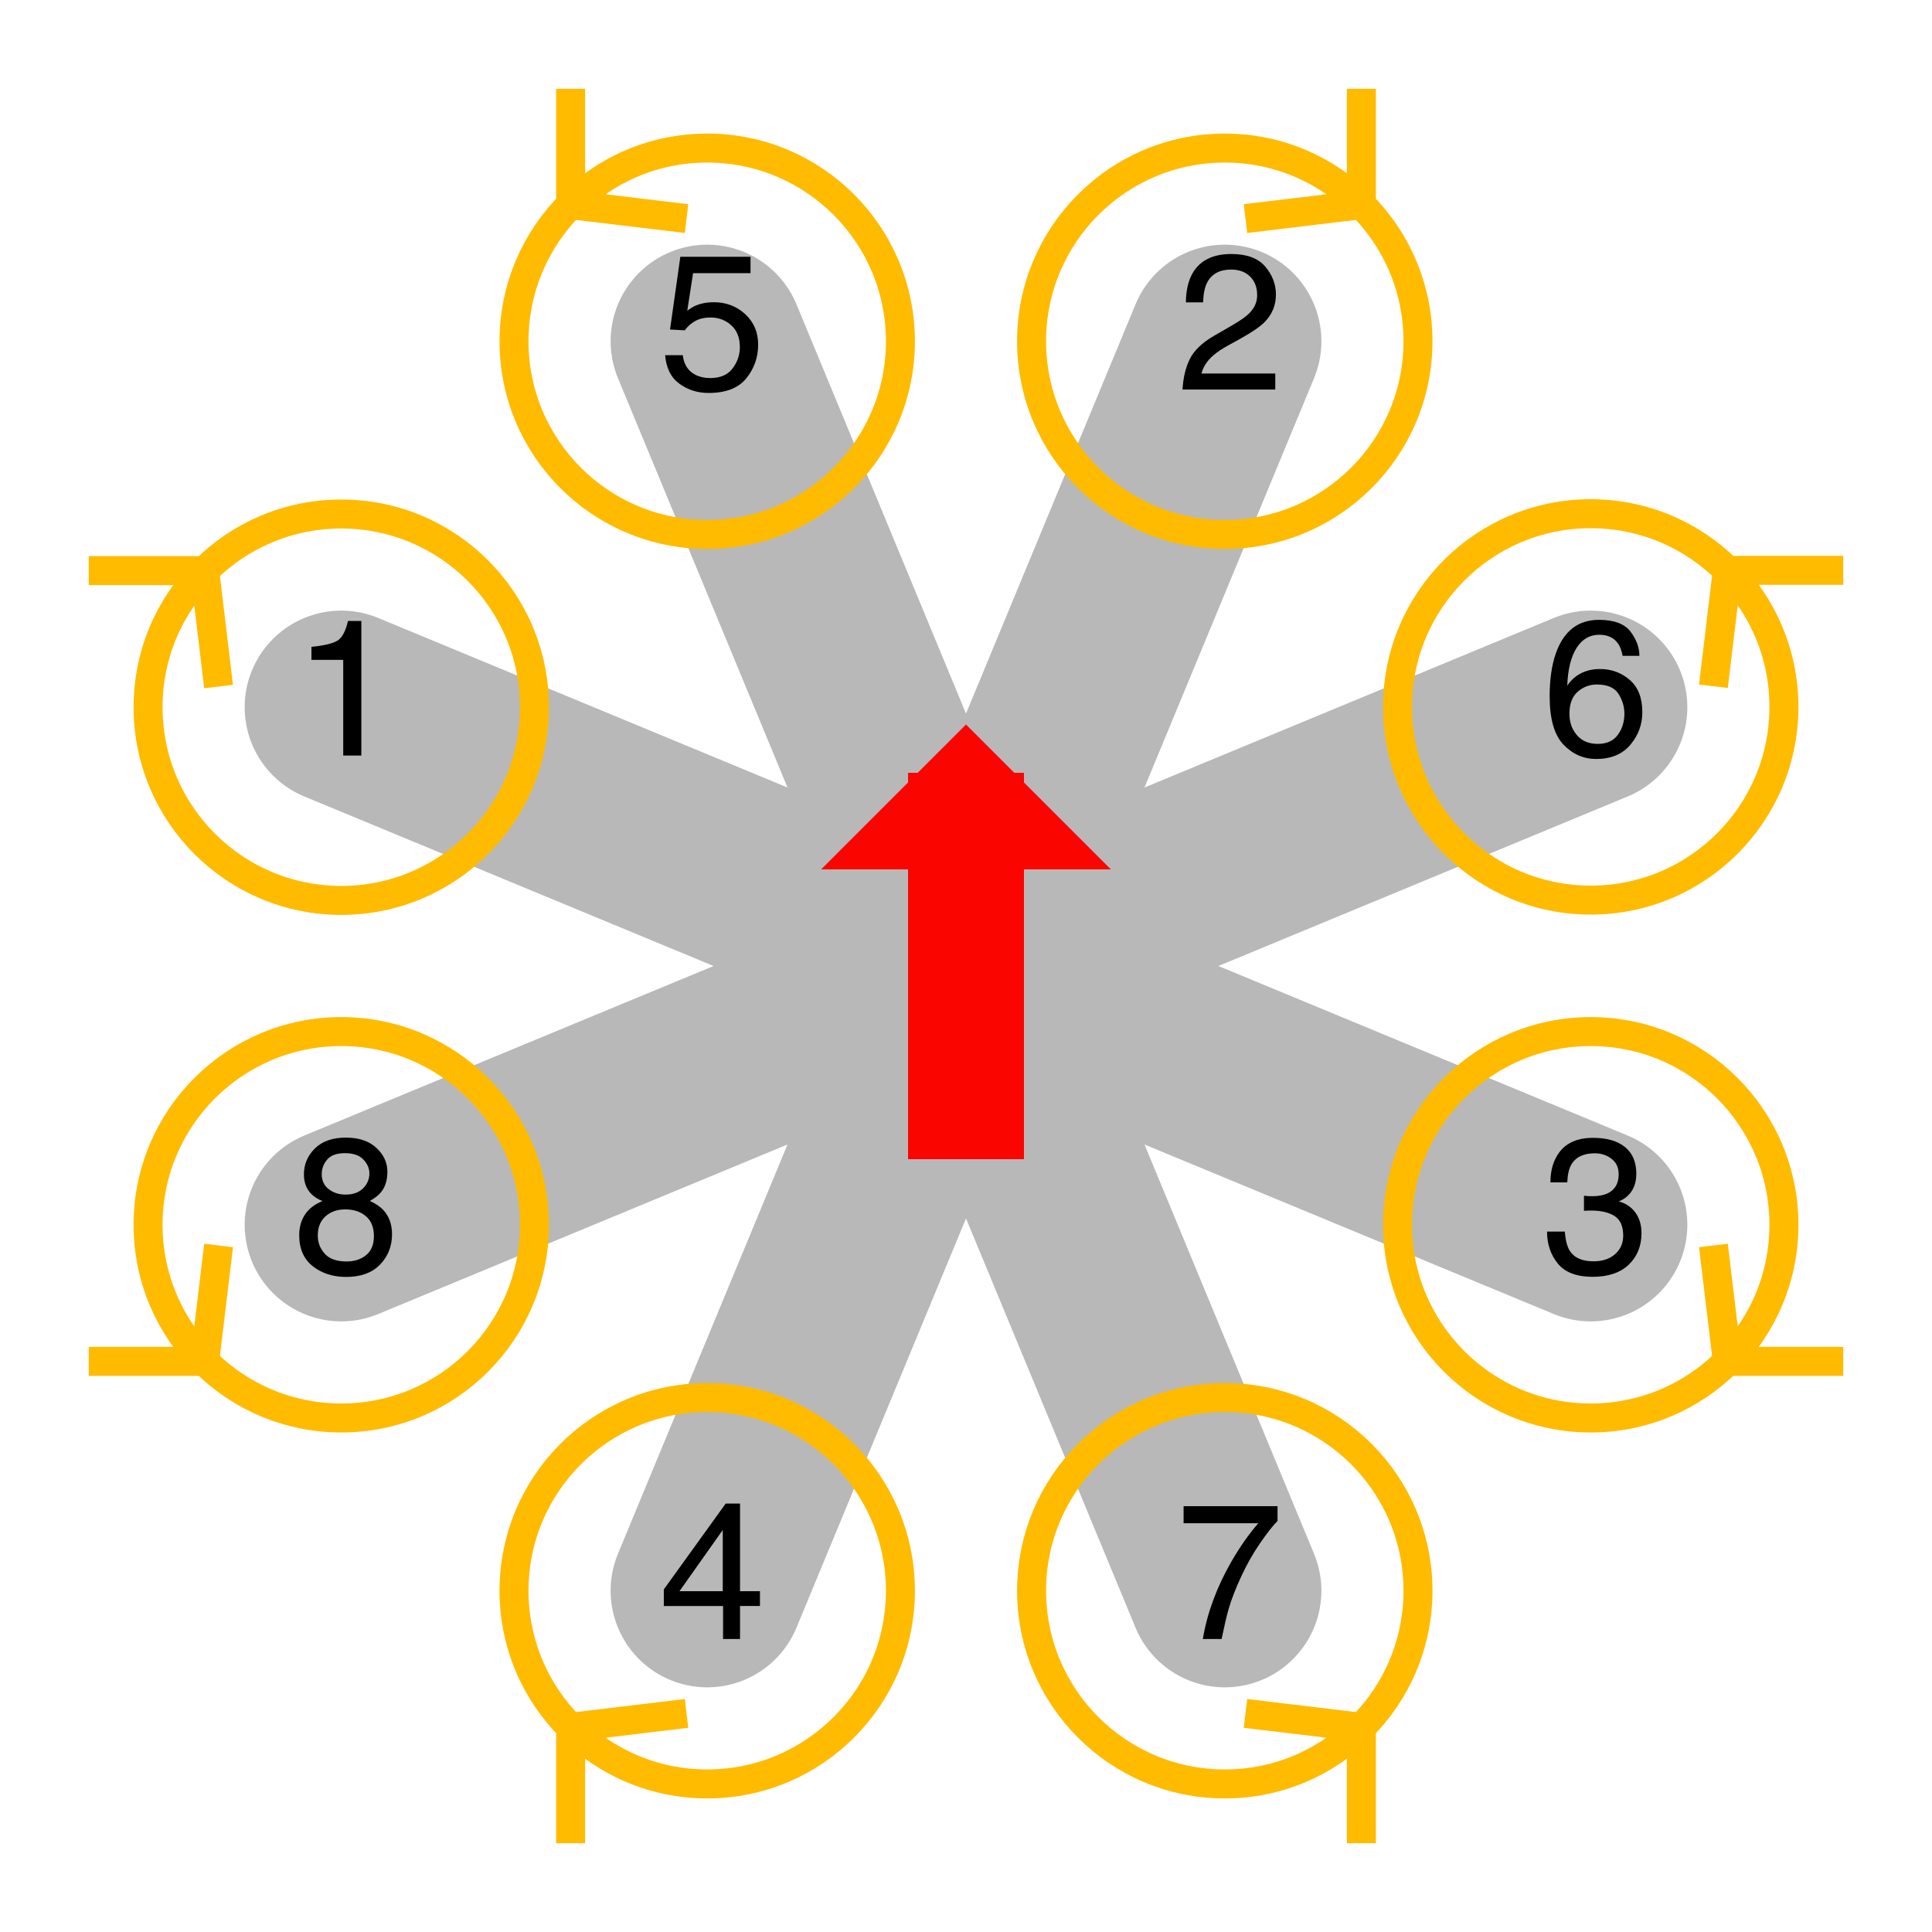
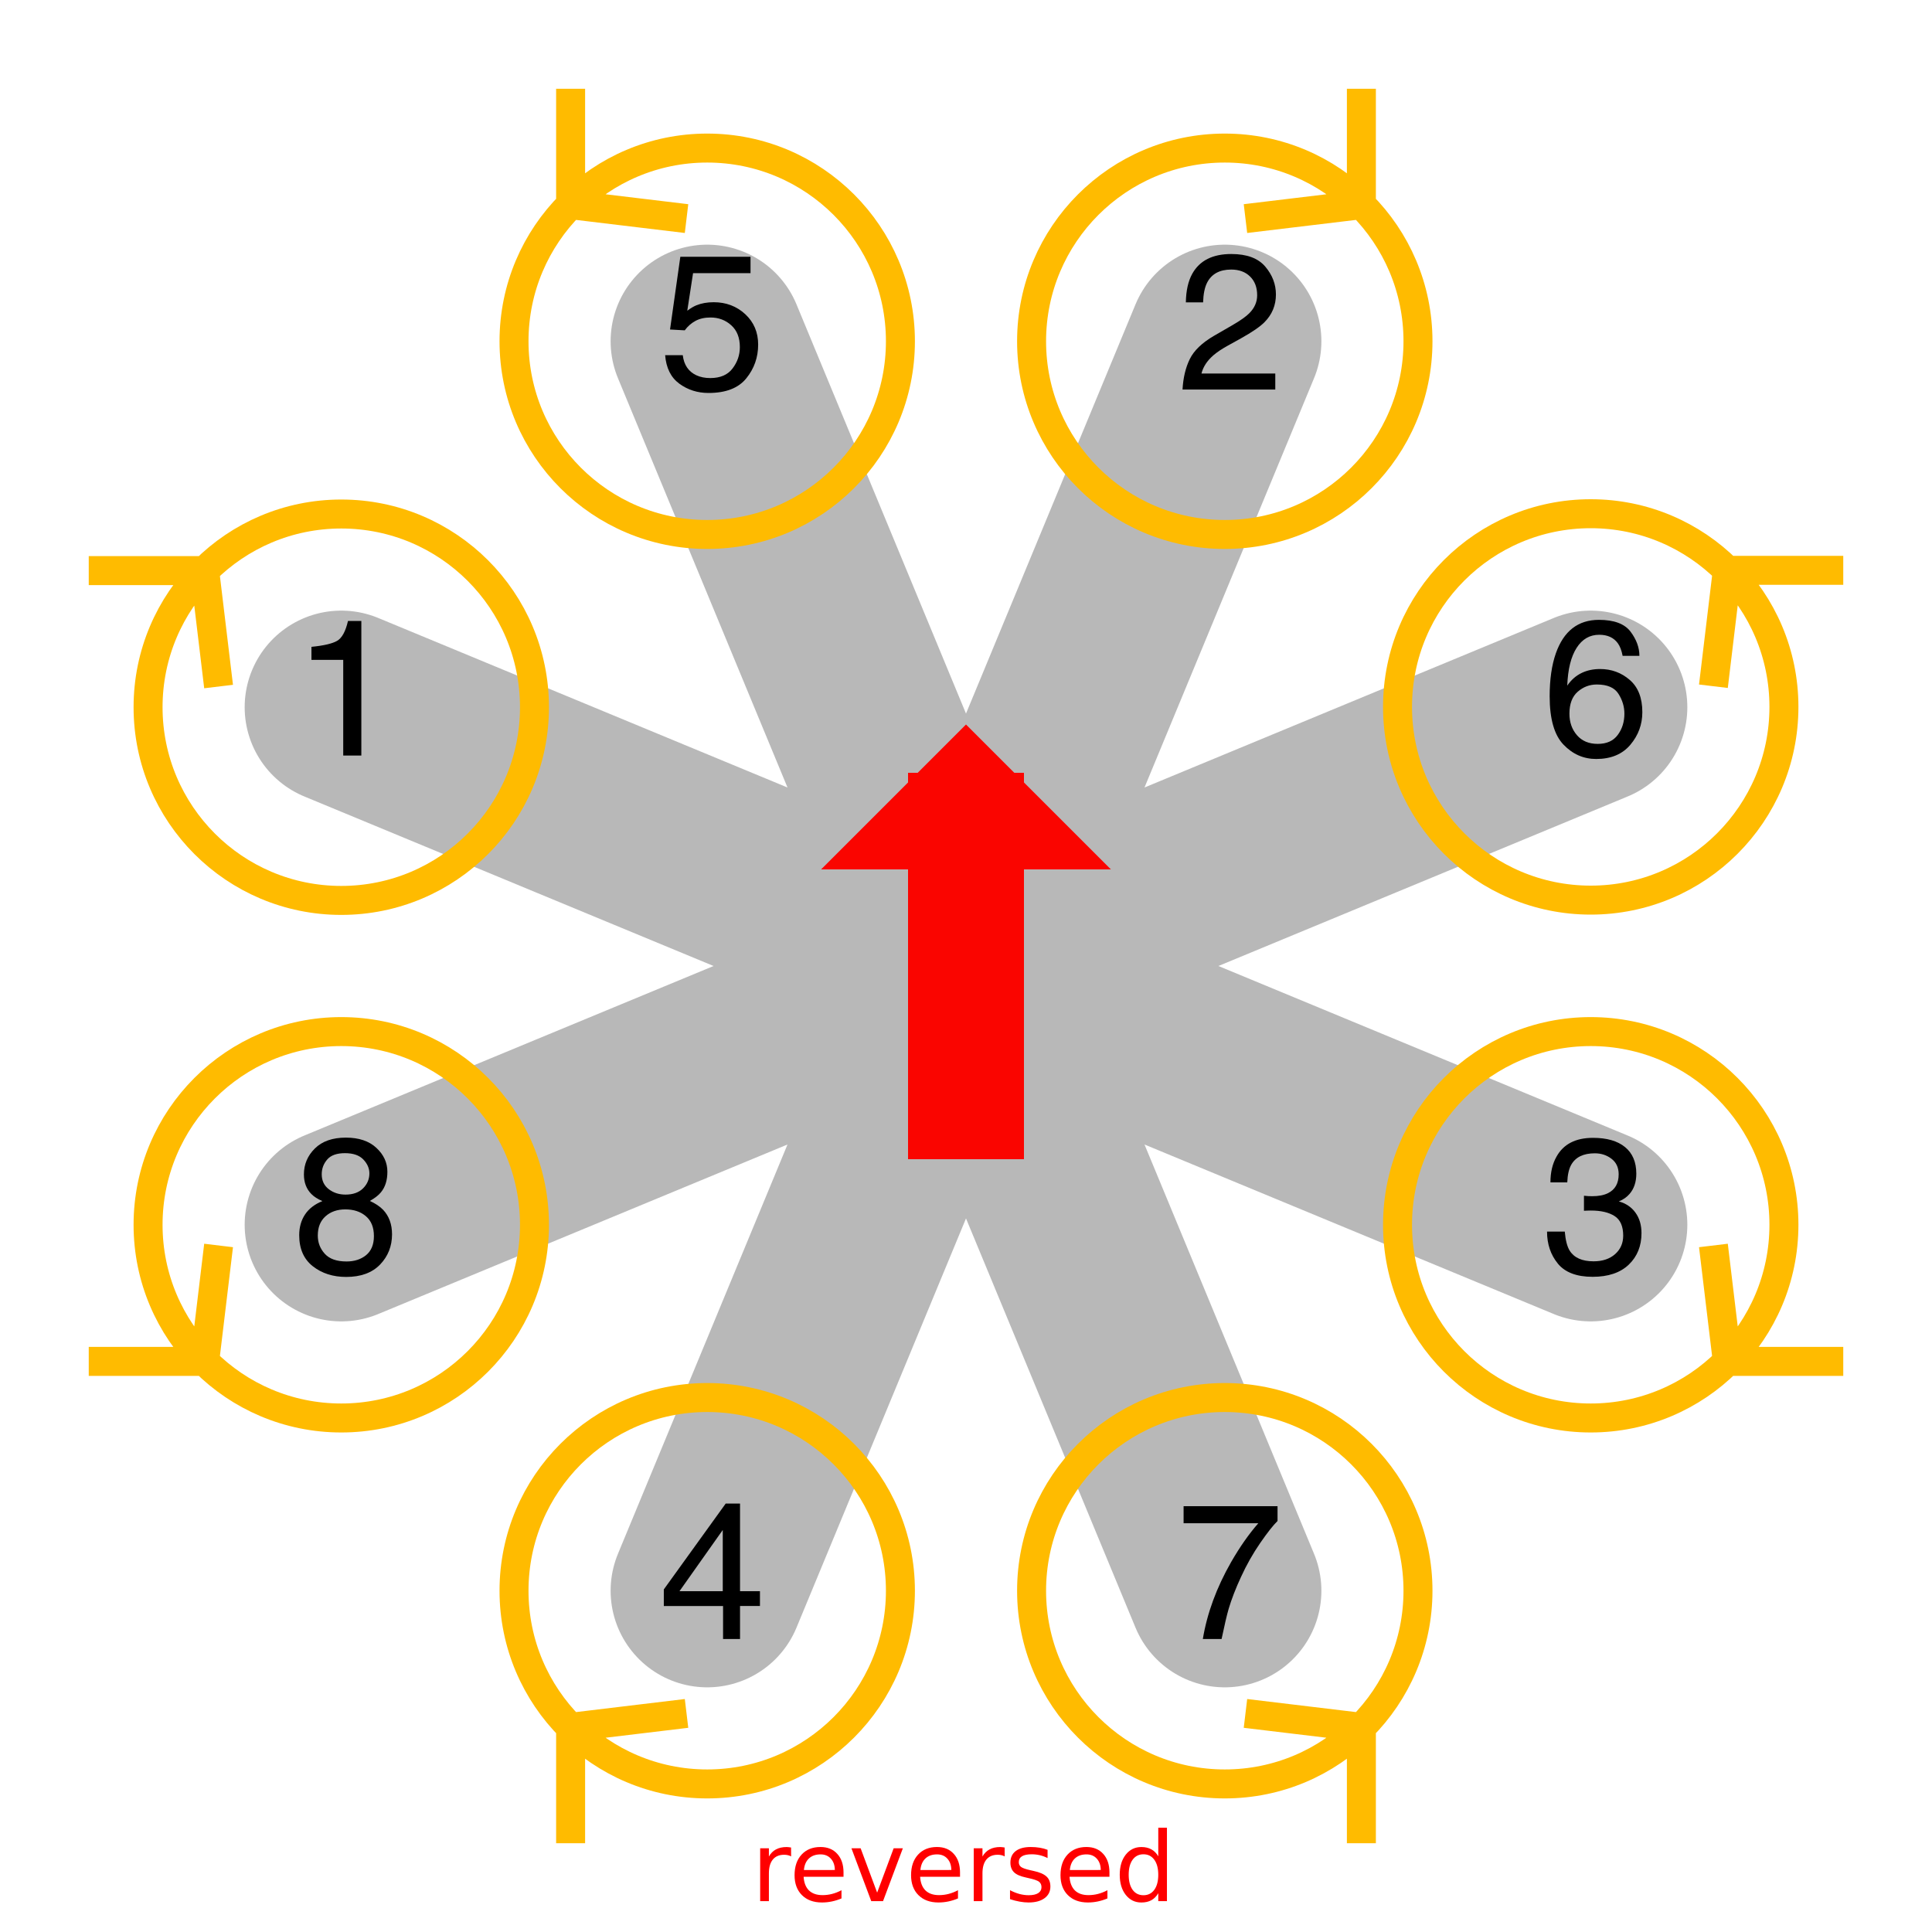
<svg xmlns="http://www.w3.org/2000/svg" xmlns:xlink="http://www.w3.org/1999/xlink" height="200pt" viewBox="0 0 200 200" width="200pt">
-   <symbol id="a" overflow="visible">
+   <symbol id="glyph0-1" overflow="visible">
    <path d="m1.371-3.145c.434-.891 1.277-1.703 2.535-2.434l1.875-1.082c.84-.488 1.43-.906 1.766-1.25.535-.539.805-1.16.805-1.855 0-.812-.246-1.461-.734-1.938-.488-.48-1.141-.719-1.953-.719-1.203 0-2.039.457-2.5 1.367-.246.488-.383 1.164-.41 2.031h-1.785c.02-1.219.242-2.211.672-2.977.762-1.355 2.105-2.031 4.031-2.031 1.602 0 2.773.43 3.512 1.297.738.867 1.109 1.828 1.109 2.891 0 1.121-.395 2.078-1.184 2.871-.453.461-1.27 1.023-2.449 1.68l-1.34.742c-.637.352-1.137.688-1.5 1.004-.652.566-1.062 1.195-1.234 1.887h7.641v1.66h-9.602c.066-1.203.312-2.254.746-3.145zm0 0" />
  </symbol>
-   <symbol id="b" overflow="visible">
+   <symbol id="glyph0-2" overflow="visible">
    <path d="m9.117-12.828c.613.812.922 1.648.922 2.508h-1.738c-.105-.555-.27-.988-.496-1.301-.426-.586-1.066-.879-1.926-.879-.984 0-1.766.453-2.344 1.363-.578.906-.902 2.207-.965 3.902.402-.594.91-1.039 1.523-1.328.559-.262 1.184-.391 1.875-.391 1.172 0 2.191.371 3.062 1.121.875.75 1.312 1.863 1.312 3.348 0 1.27-.414 2.395-1.242 3.375-.828.98-2.004 1.469-3.535 1.469-1.309 0-2.438-.496-3.387-1.488-.953-.992-1.43-2.664-1.43-5.012 0-1.738.215-3.215.637-4.426.812-2.316 2.301-3.477 4.465-3.477 1.562 0 2.648.406 3.266 1.215zm-1.32 10.695c.461-.621.688-1.355.688-2.203 0-.715-.203-1.398-.613-2.047-.41-.648-1.156-.969-2.238-.969-.754 0-1.414.25-1.984.75-.57.5-.855 1.258-.855 2.266 0 .887.258 1.629.777 2.23.516.602 1.234.902 2.152.902.926 0 1.617-.309 2.074-.93zm0 0" />
  </symbol>
-   <symbol id="c" overflow="visible">
+   <symbol id="glyph0-3" overflow="visible">
    <path d="m1.598-.98c-.746-.91-1.121-2.016-1.121-3.316h1.836c.078.906.25 1.562.508 1.973.457.734 1.281 1.105 2.473 1.105.926 0 1.668-.25 2.227-.742.559-.496.84-1.133.84-1.914 0-.965-.293-1.641-.883-2.023-.59-.383-1.41-.578-2.457-.578-.117 0-.234.004-.355.008-.121.004-.242.008-.367.016v-1.555c.184.02.336.031.461.039.121.008.254.008.398.008.656 0 1.199-.102 1.621-.312.742-.363 1.113-1.016 1.113-1.953 0-.695-.246-1.23-.742-1.609-.496-.379-1.07-.566-1.727-.566-1.172 0-1.984.391-2.434 1.172-.246.43-.387 1.043-.418 1.836h-1.742c0-1.043.211-1.926.625-2.656.719-1.301 1.977-1.953 3.781-1.953 1.426 0 2.531.316 3.312.953.781.633 1.172 1.555 1.172 2.758 0 .859-.234 1.555-.695 2.09-.285.332-.656.594-1.113.781.734.203 1.309.59 1.723 1.168.414.574.621 1.281.621 2.113 0 1.336-.441 2.422-1.316 3.262-.879.84-2.129 1.262-3.742 1.262-1.652 0-2.852-.457-3.598-1.363zm0 0" />
  </symbol>
-   <symbol id="d" overflow="visible">
+   <symbol id="glyph0-4" overflow="visible">
    <path d="m10.461-13.75v1.531c-.449.438-1.047 1.195-1.793 2.277-.746 1.082-1.406 2.246-1.98 3.496-.566 1.219-.992 2.328-1.289 3.328-.188.645-.43 1.684-.73 3.117h-1.941c.441-2.668 1.418-5.324 2.93-7.969.891-1.551 1.828-2.887 2.812-4.016h-7.734v-1.766zm0 0" />
  </symbol>
-   <symbol id="e" overflow="visible">
+   <symbol id="glyph0-5" overflow="visible">
    <path d="m6.609-4.953v-6.336l-4.48 6.336zm.031 4.953v-3.418h-6.133v-1.719l6.406-8.887h1.484v9.07h2.062v1.535h-2.062v3.418zm0 0" />
  </symbol>
-   <symbol id="f" overflow="visible">
+   <symbol id="glyph0-6" overflow="visible">
    <path d="m7.258-8.773c.434-.434.652-.949.652-1.547 0-.523-.207-1-.625-1.438-.418-.438-1.051-.656-1.902-.656-.848 0-1.461.219-1.836.656-.379.438-.57.945-.57 1.531 0 .66.246 1.172.734 1.547.488.371 1.062.555 1.727.555.777 0 1.383-.215 1.82-.648zm.316 6.914c.535-.441.805-1.098.805-1.969 0-.906-.277-1.594-.832-2.062-.551-.469-1.262-.703-2.125-.703-.84 0-1.527.242-2.059.719-.531.48-.793 1.141-.793 1.988 0 .73.242 1.359.727 1.891s1.234.793 2.25.793c.812 0 1.488-.219 2.027-.656zm-5.668-6.324c-.516-.52-.773-1.199-.773-2.031 0-1.043.379-1.938 1.133-2.684.754-.75 1.828-1.125 3.211-1.125 1.344 0 2.395.352 3.156 1.059.762.707 1.141 1.531 1.141 2.477 0 .871-.219 1.578-.664 2.121-.246.305-.629.602-1.148.898.578.266 1.031.57 1.367.914.617.652.926 1.5.926 2.539 0 1.23-.414 2.277-1.238 3.133-.828.855-1.996 1.281-3.508 1.281-1.359 0-2.512-.367-3.453-1.105-.941-.738-1.41-1.812-1.41-3.219 0-.828.203-1.543.605-2.145.402-.602 1.004-1.062 1.797-1.383-.488-.207-.867-.449-1.141-.73zm0 0" />
  </symbol>
-   <symbol id="g" overflow="visible">
+   <symbol id="glyph0-7" overflow="visible">
    <path d="m1.914-9.902v-1.348c1.27-.125 2.156-.332 2.656-.621.5-.289.875-.973 1.125-2.055h1.383v13.926h-1.875v-9.902zm0 0" />
  </symbol>
-   <symbol id="h" overflow="visible">
+   <symbol id="glyph0-8" overflow="visible">
    <path d="m2.469-3.562c.117 1 .586 1.695 1.398 2.078.418.195.898.293 1.445.293 1.043 0 1.812-.332 2.312-.996.504-.664.754-1.398.754-2.207 0-.977-.297-1.73-.895-2.266-.594-.535-1.309-.801-2.141-.801-.605 0-1.125.117-1.559.352s-.805.559-1.109.977l-1.523-.086 1.066-7.531h7.266v1.699h-5.949l-.598 3.887c.328-.246.637-.434.93-.555.52-.215 1.125-.324 1.805-.324 1.285 0 2.371.414 3.266 1.238.891.828 1.336 1.875 1.336 3.148 0 1.32-.41 2.484-1.227 3.492-.816 1.012-2.121 1.516-3.91 1.516-1.141 0-2.148-.32-3.023-.961s-1.363-1.625-1.469-2.953zm0 0" />
  </symbol>
-   <path d="m126.789 35.328-53.578 129.344m91.461-91.461-129.344 53.578m129.344 0-129.344-53.578m91.461 91.461-53.578-129.344" style="fill:none;stroke:#b8b8b8;stroke-width:20;stroke-linecap:round;stroke-linejoin:round;stroke-miterlimit:10" />
-   <path d="m184.672 73.18c0 11.047-8.957 20-20 20-11.047 0-20-8.953-20-20s8.953-20 20-20c11.043 0 20 8.953 20 20m-5.859-14.141-1.441 12m1.441-12h12" fill="none" stroke="#fb0" stroke-miterlimit="10" stroke-width="3" />
-   <use height="100%" width="100%" x="121.789" xlink:href="#a" y="40.328" />
-   <path d="m146.789 35.328c0 11.047-8.953 20-20 20-11.047 0-20-8.953-20-20 0-11.043 8.953-20 20-20 11.047 0 20 8.957 20 20m-5.859-14.141v-12m0 12-12 1.441" fill="none" stroke="#fb0" stroke-miterlimit="10" stroke-width="3" />
-   <use height="100%" width="100%" x="159.672" xlink:href="#b" y="78.211" />
-   <path d="m146.789 164.672c0 11.043-8.953 20-20 20-11.047 0-20-8.957-20-20 0-11.047 8.953-20 20-20 11.047 0 20 8.953 20 20m-5.859 14.141v12m0-12-12-1.441" fill="none" stroke="#fb0" stroke-miterlimit="10" stroke-width="3" />
-   <use height="100%" width="100%" x="159.672" xlink:href="#c" y="131.789" />
-   <path d="m184.672 126.789c0 11.047-8.957 20-20 20-11.047 0-20-8.953-20-20 0-11.047 8.953-20 20-20 11.043 0 20 8.953 20 20m-5.859 14.141-1.441-12m1.441 12h12" fill="none" stroke="#fb0" stroke-miterlimit="10" stroke-width="3" />
-   <use height="100%" width="100%" x="121.789" xlink:href="#d" y="169.672" />
-   <path d="m55.328 126.789c0 11.047-8.953 20-20 20-11.043 0-20-8.953-20-20 0-11.047 8.957-20 20-20 11.047 0 20 8.953 20 20m-34.141 14.141 1.441-12m-1.441 12h-12" fill="none" stroke="#fb0" stroke-miterlimit="10" stroke-width="3" />
-   <use height="100%" width="100%" x="68.211" xlink:href="#e" y="169.672" />
-   <path d="m93.211 164.672c0 11.043-8.953 20-20 20s-20-8.957-20-20c0-11.047 8.953-20 20-20s20 8.953 20 20m-34.141 14.141v12m0-12 12-1.441" fill="none" stroke="#fb0" stroke-miterlimit="10" stroke-width="3" />
-   <use height="100%" width="100%" x="30.328" xlink:href="#f" y="131.789" />
-   <path d="m93.211 35.328c0 11.047-8.953 20-20 20s-20-8.953-20-20c0-11.043 8.953-20 20-20s20 8.957 20 20m-34.141-14.141v-12m0 12 12 1.441" fill="none" stroke="#fb0" stroke-miterlimit="10" stroke-width="3" />
-   <use height="100%" width="100%" x="30.328" xlink:href="#g" y="78.211" />
-   <path d="m55.328 73.211c0 11.047-8.953 20-20 20-11.043 0-20-8.953-20-20s8.957-20 20-20c11.047 0 20 8.953 20 20m-34.141-14.141 1.441 12m-1.441-12h-12" fill="none" stroke="#fb0" stroke-miterlimit="10" stroke-width="3" />
-   <use height="100%" width="100%" x="68.211" xlink:href="#h" y="40.328" />
-   <path d="m100 80v40" fill="none" stroke="#fa0500" stroke-linejoin="bevel" stroke-miterlimit="10" stroke-width="12" />
-   <path d="m100 75-15 15h30z" fill="#fa0500" />
+   <g>
+     <g>
+       <path d="m126.789 35.328-53.578 129.344m91.461-91.461-129.344 53.578m129.344 0-129.344-53.578m91.461 91.461-53.578-129.344" style="fill:none;stroke:#b8b8b8;stroke-width:20;stroke-linecap:round;stroke-linejoin:round;stroke-miterlimit:10" />
+       <path d="m184.672 73.18c0 11.047-8.957 20-20 20-11.047 0-20-8.953-20-20s8.953-20 20-20c11.043 0 20 8.953 20 20m-5.859-14.141-1.441 12m1.441-12h12" fill="none" stroke="#fb0" stroke-miterlimit="10" stroke-width="3" />
+       <g>
+         <use height="100%" width="100%" x="121.789" xlink:href="#glyph0-1" y="40.328" />
+       </g>
+       <path d="m146.789 35.328c0 11.047-8.953 20-20 20-11.047 0-20-8.953-20-20 0-11.043 8.953-20 20-20 11.047 0 20 8.957 20 20m-5.859-14.141v-12m0 12-12 1.441" fill="none" stroke="#fb0" stroke-miterlimit="10" stroke-width="3" />
+       <g>
+         <use height="100%" width="100%" x="159.672" xlink:href="#glyph0-2" y="78.211" />
+       </g>
+       <path d="m146.789 164.672c0 11.043-8.953 20-20 20-11.047 0-20-8.957-20-20 0-11.047 8.953-20 20-20 11.047 0 20 8.953 20 20m-5.859 14.141v12m0-12-12-1.441" fill="none" stroke="#fb0" stroke-miterlimit="10" stroke-width="3" />
+       <g>
+         <use height="100%" width="100%" x="159.672" xlink:href="#glyph0-3" y="131.789" />
+       </g>
+       <path d="m184.672 126.789c0 11.047-8.957 20-20 20-11.047 0-20-8.953-20-20 0-11.047 8.953-20 20-20 11.043 0 20 8.953 20 20m-5.859 14.141-1.441-12m1.441 12h12" fill="none" stroke="#fb0" stroke-miterlimit="10" stroke-width="3" />
+       <g>
+         <use height="100%" width="100%" x="121.789" xlink:href="#glyph0-4" y="169.672" />
+       </g>
+       <path d="m55.328 126.789c0 11.047-8.953 20-20 20-11.043 0-20-8.953-20-20 0-11.047 8.957-20 20-20 11.047 0 20 8.953 20 20m-34.141 14.141 1.441-12m-1.441 12h-12" fill="none" stroke="#fb0" stroke-miterlimit="10" stroke-width="3" />
+       <g>
+         <use height="100%" width="100%" x="68.211" xlink:href="#glyph0-5" y="169.672" />
+       </g>
+       <path d="m93.211 164.672c0 11.043-8.953 20-20 20s-20-8.957-20-20c0-11.047 8.953-20 20-20s20 8.953 20 20m-34.141 14.141v12m0-12 12-1.441" fill="none" stroke="#fb0" stroke-miterlimit="10" stroke-width="3" />
+       <g>
+         <use height="100%" width="100%" x="30.328" xlink:href="#glyph0-6" y="131.789" />
+       </g>
+       <path d="m93.211 35.328c0 11.047-8.953 20-20 20s-20-8.953-20-20c0-11.043 8.953-20 20-20s20 8.957 20 20m-34.141-14.141v-12m0 12 12 1.441" fill="none" stroke="#fb0" stroke-miterlimit="10" stroke-width="3" />
+       <g>
+         <use height="100%" width="100%" x="30.328" xlink:href="#glyph0-7" y="78.211" />
+       </g>
+       <path d="m55.328 73.211c0 11.047-8.953 20-20 20-11.043 0-20-8.953-20-20s8.957-20 20-20c11.047 0 20 8.953 20 20m-34.141-14.141 1.441 12m-1.441-12h-12" fill="none" stroke="#fb0" stroke-miterlimit="10" stroke-width="3" />
+       <g>
+         <use height="100%" width="100%" x="68.211" xlink:href="#glyph0-8" y="40.328" />
+       </g>
+       <path d="m100 80v40" fill="none" stroke="#fa0500" stroke-linejoin="bevel" stroke-miterlimit="10" stroke-width="12" />
+       <path d="m100 75-15 15h30z" fill="#fa0500" />
+     </g>
+     <g fill="#f00">
+       <path d="m81.896 192.175q-.151-.088-.332-.127-.176-.044-.391-.044-.762 0-1.172.498-.405.493-.405 1.421v2.881h-.903v-5.469h.903v.85q.283-.498.737-.737.454-.244 1.104-.244.093 0 .205.015.112.01.249.034l.005.923z" />
+       <path d="m87.321 193.845v.439h-4.131q.059.928.557 1.416.503.483 1.396.483.518 0 1.001-.127.488-.127.967-.381v.85q-.483.205-.991.312-.508.107-1.03.107-1.309 0-2.075-.762-.762-.762-.762-2.061 0-1.343.723-2.129.728-.791 1.958-.791 1.104 0 1.743.713.645.708.645 1.929zm-.898-.264q-.01-.737-.415-1.177-.4-.439-1.064-.439-.752 0-1.206.425-.449.425-.518 1.196l3.203-.005z" />
+       <path d="m88.141 191.335h.952l1.709 4.59 1.709-4.59h.952l-2.051 5.469h-1.221z" />
+       <path d="m99.381 193.845v.439h-4.131q.059.928.557 1.416.503.483 1.396.483.518 0 1.001-.127.488-.127.967-.381v.85q-.483.205-.991.312-.508.107-1.03.107-1.309 0-2.075-.762-.762-.762-.762-2.061 0-1.343.723-2.129.728-.791 1.958-.791 1.104 0 1.743.713.645.708.645 1.929zm-.898-.264q-.01-.737-.415-1.177-.4-.439-1.064-.439-.752 0-1.206.425-.449.425-.518 1.196l3.203-.005z" />
+       <path d="m104.005 192.175q-.151-.088-.332-.127-.176-.044-.391-.044-.762 0-1.172.498-.405.493-.405 1.421v2.881h-.903v-5.469h.903v.85q.283-.498.737-.737.454-.244 1.104-.244.093 0 .205.015.112.01.249.034l.005.923z" />
+       <path d="m108.444 191.496v.85q-.381-.195-.791-.293-.41-.098-.85-.098-.669 0-1.006.205-.332.205-.332.615 0 .312.239.493.239.176.962.337l.308.068q.957.205 1.357.581.405.371.405 1.04 0 .762-.605 1.206-.601.444-1.655.444-.439 0-.918-.088-.474-.083-1.001-.254v-.928q.498.259.981.391.483.127.957.127.635 0 .977-.215.342-.22.342-.615 0-.366-.249-.562-.244-.195-1.079-.376l-.312-.073q-.835-.176-1.206-.537-.371-.366-.371-1.001 0-.771.547-1.191.547-.42 1.553-.42.498 0 .938.073.439.073.811.22z" />
+       <path d="m114.85 193.845v.439h-4.131q.059.928.557 1.416.503.483 1.396.483.518 0 1.001-.127.488-.127.967-.381v.85q-.483.205-.991.312-.508.107-1.03.107-1.309 0-2.075-.762-.762-.762-.762-2.061 0-1.343.723-2.129.728-.791 1.958-.791 1.104 0 1.743.713.645.708.645 1.929zm-.898-.264q-.01-.737-.415-1.177-.4-.439-1.064-.439-.752 0-1.206.425-.449.425-.518 1.196l3.203-.005z" />
+       <path d="m119.904 192.165v-2.959h.898v7.598h-.898v-.82q-.283.488-.718.728-.43.234-1.035.234-.991 0-1.616-.791-.62-.791-.62-2.08 0-1.289.62-2.08.625-.791 1.616-.791.605 0 1.035.239.435.234.718.723zm-3.062 1.909q0 .991.405 1.558.41.562 1.123.562.713 0 1.123-.562.41-.566.41-1.558 0-.991-.41-1.553-.41-.566-1.123-.566-.713 0-1.123.566-.405.562-.405 1.553z" />
+     </g>
+   </g>
</svg>
